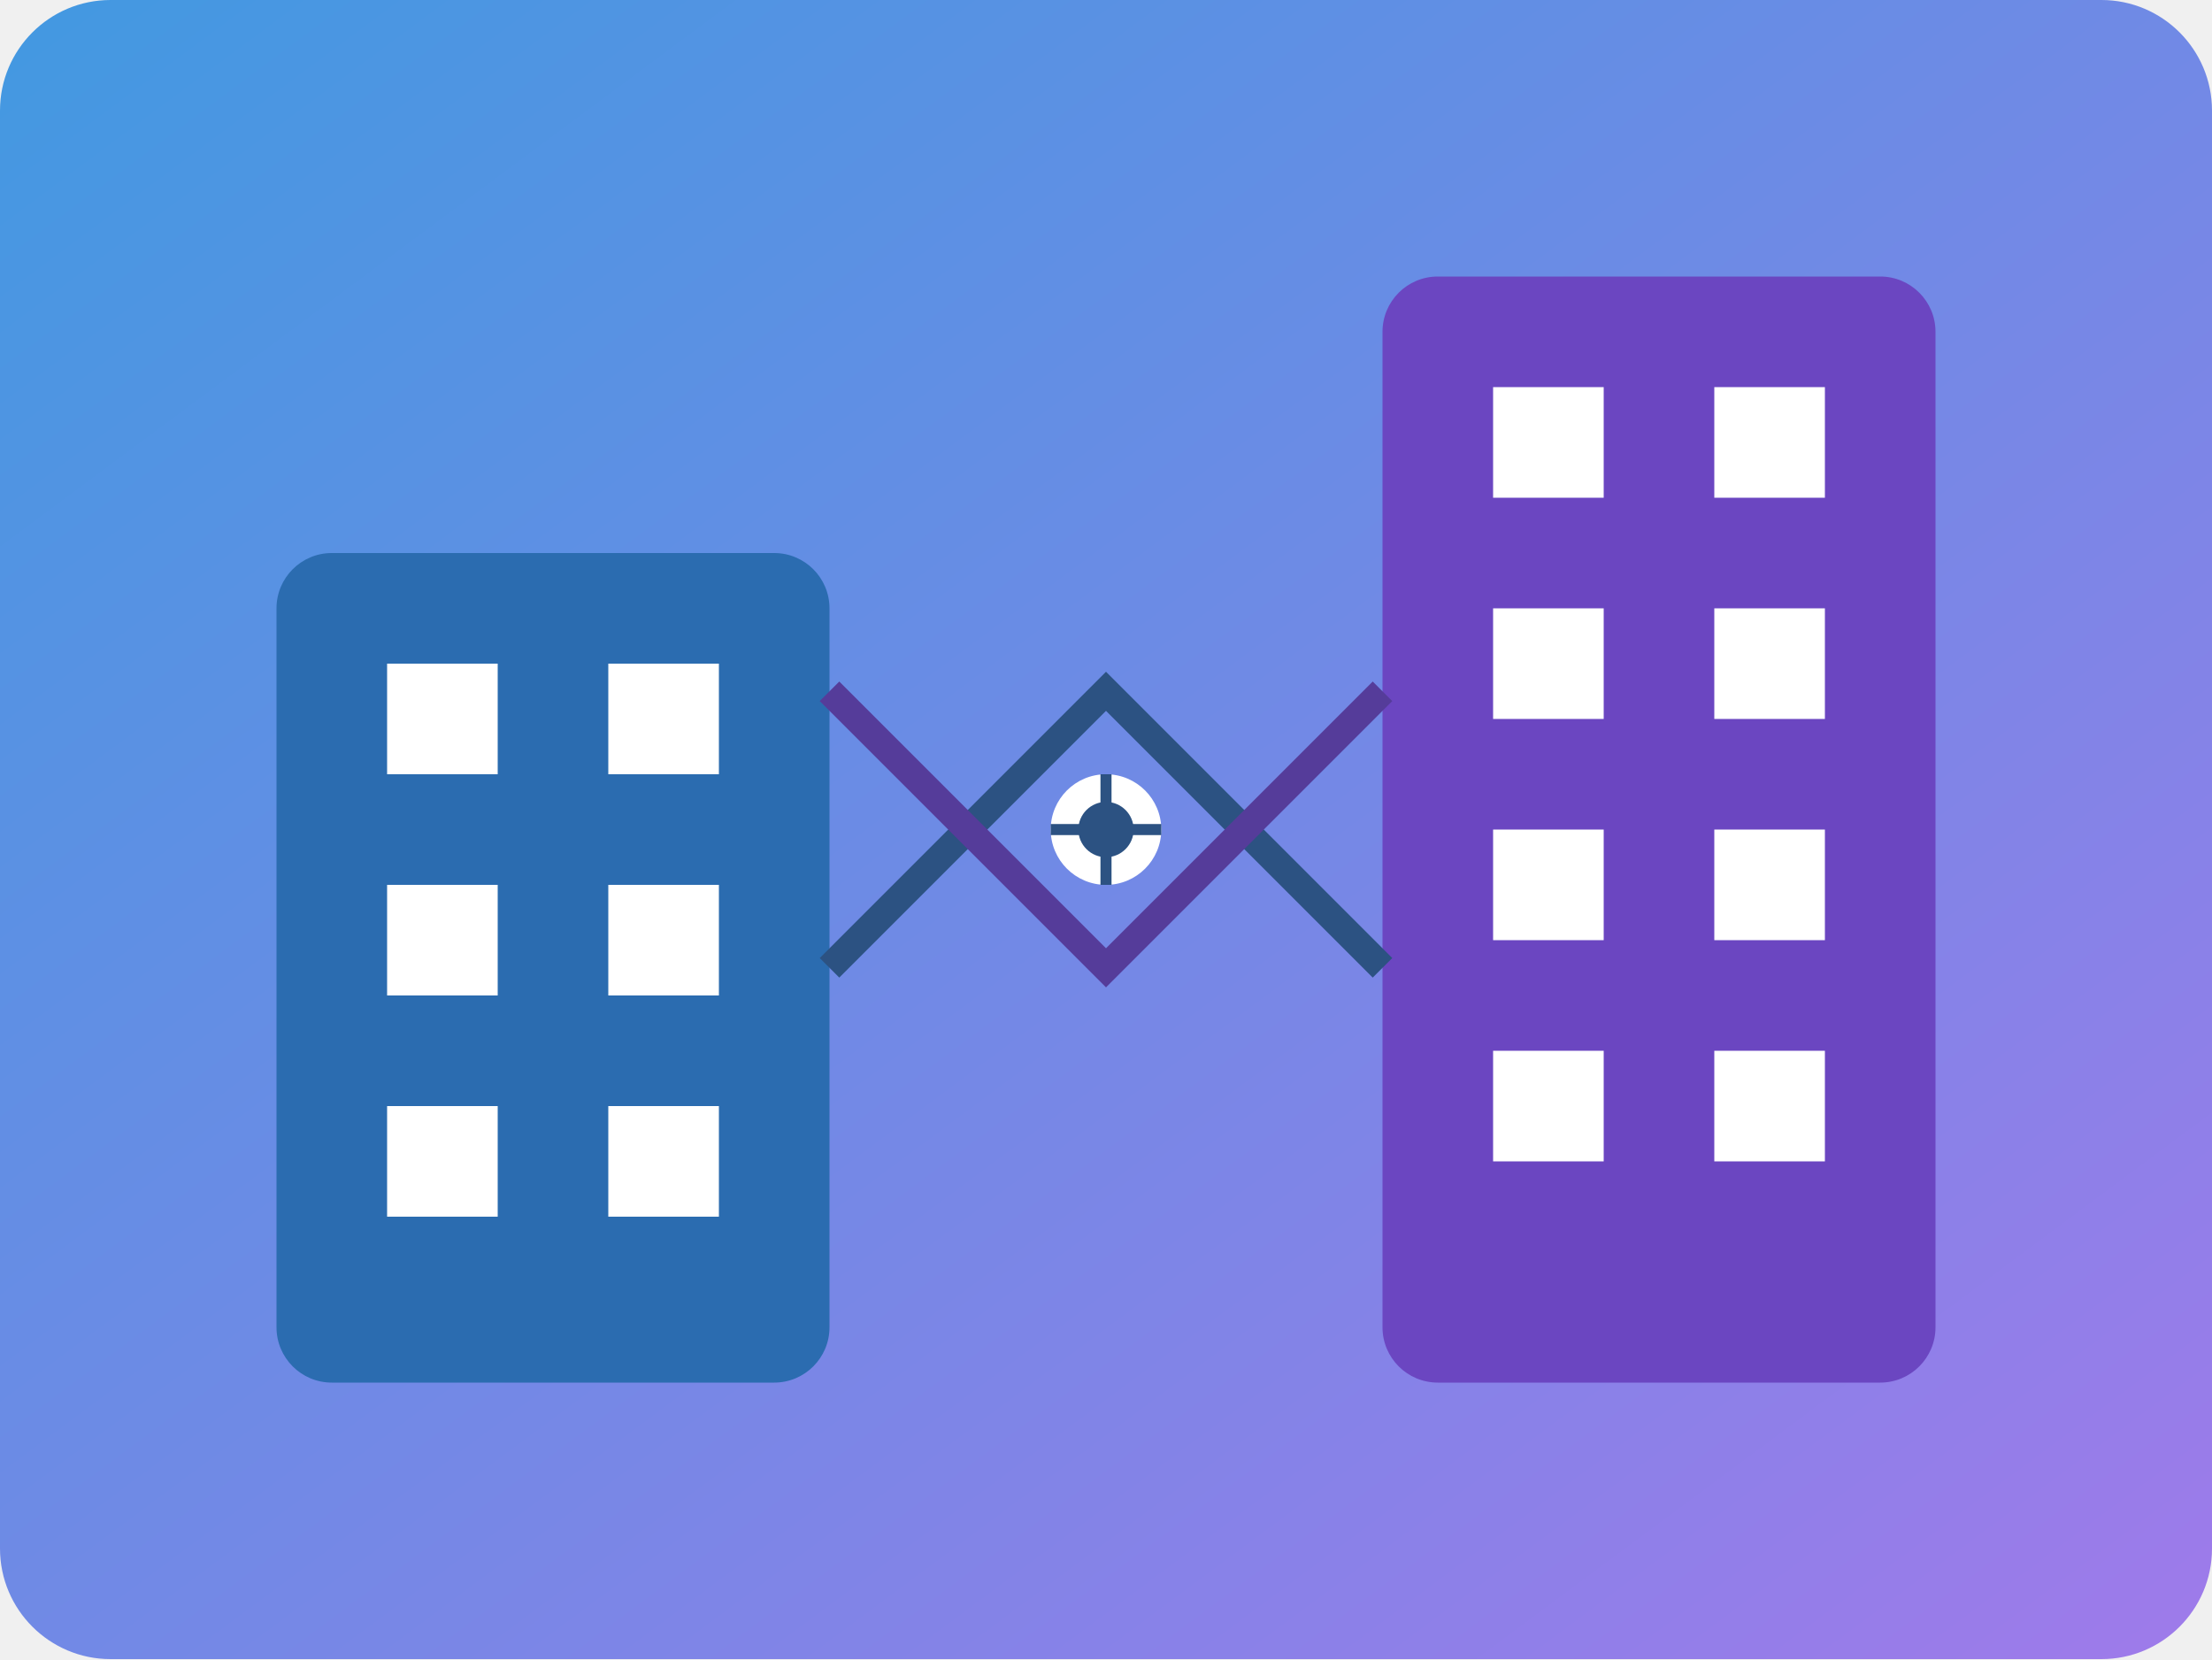
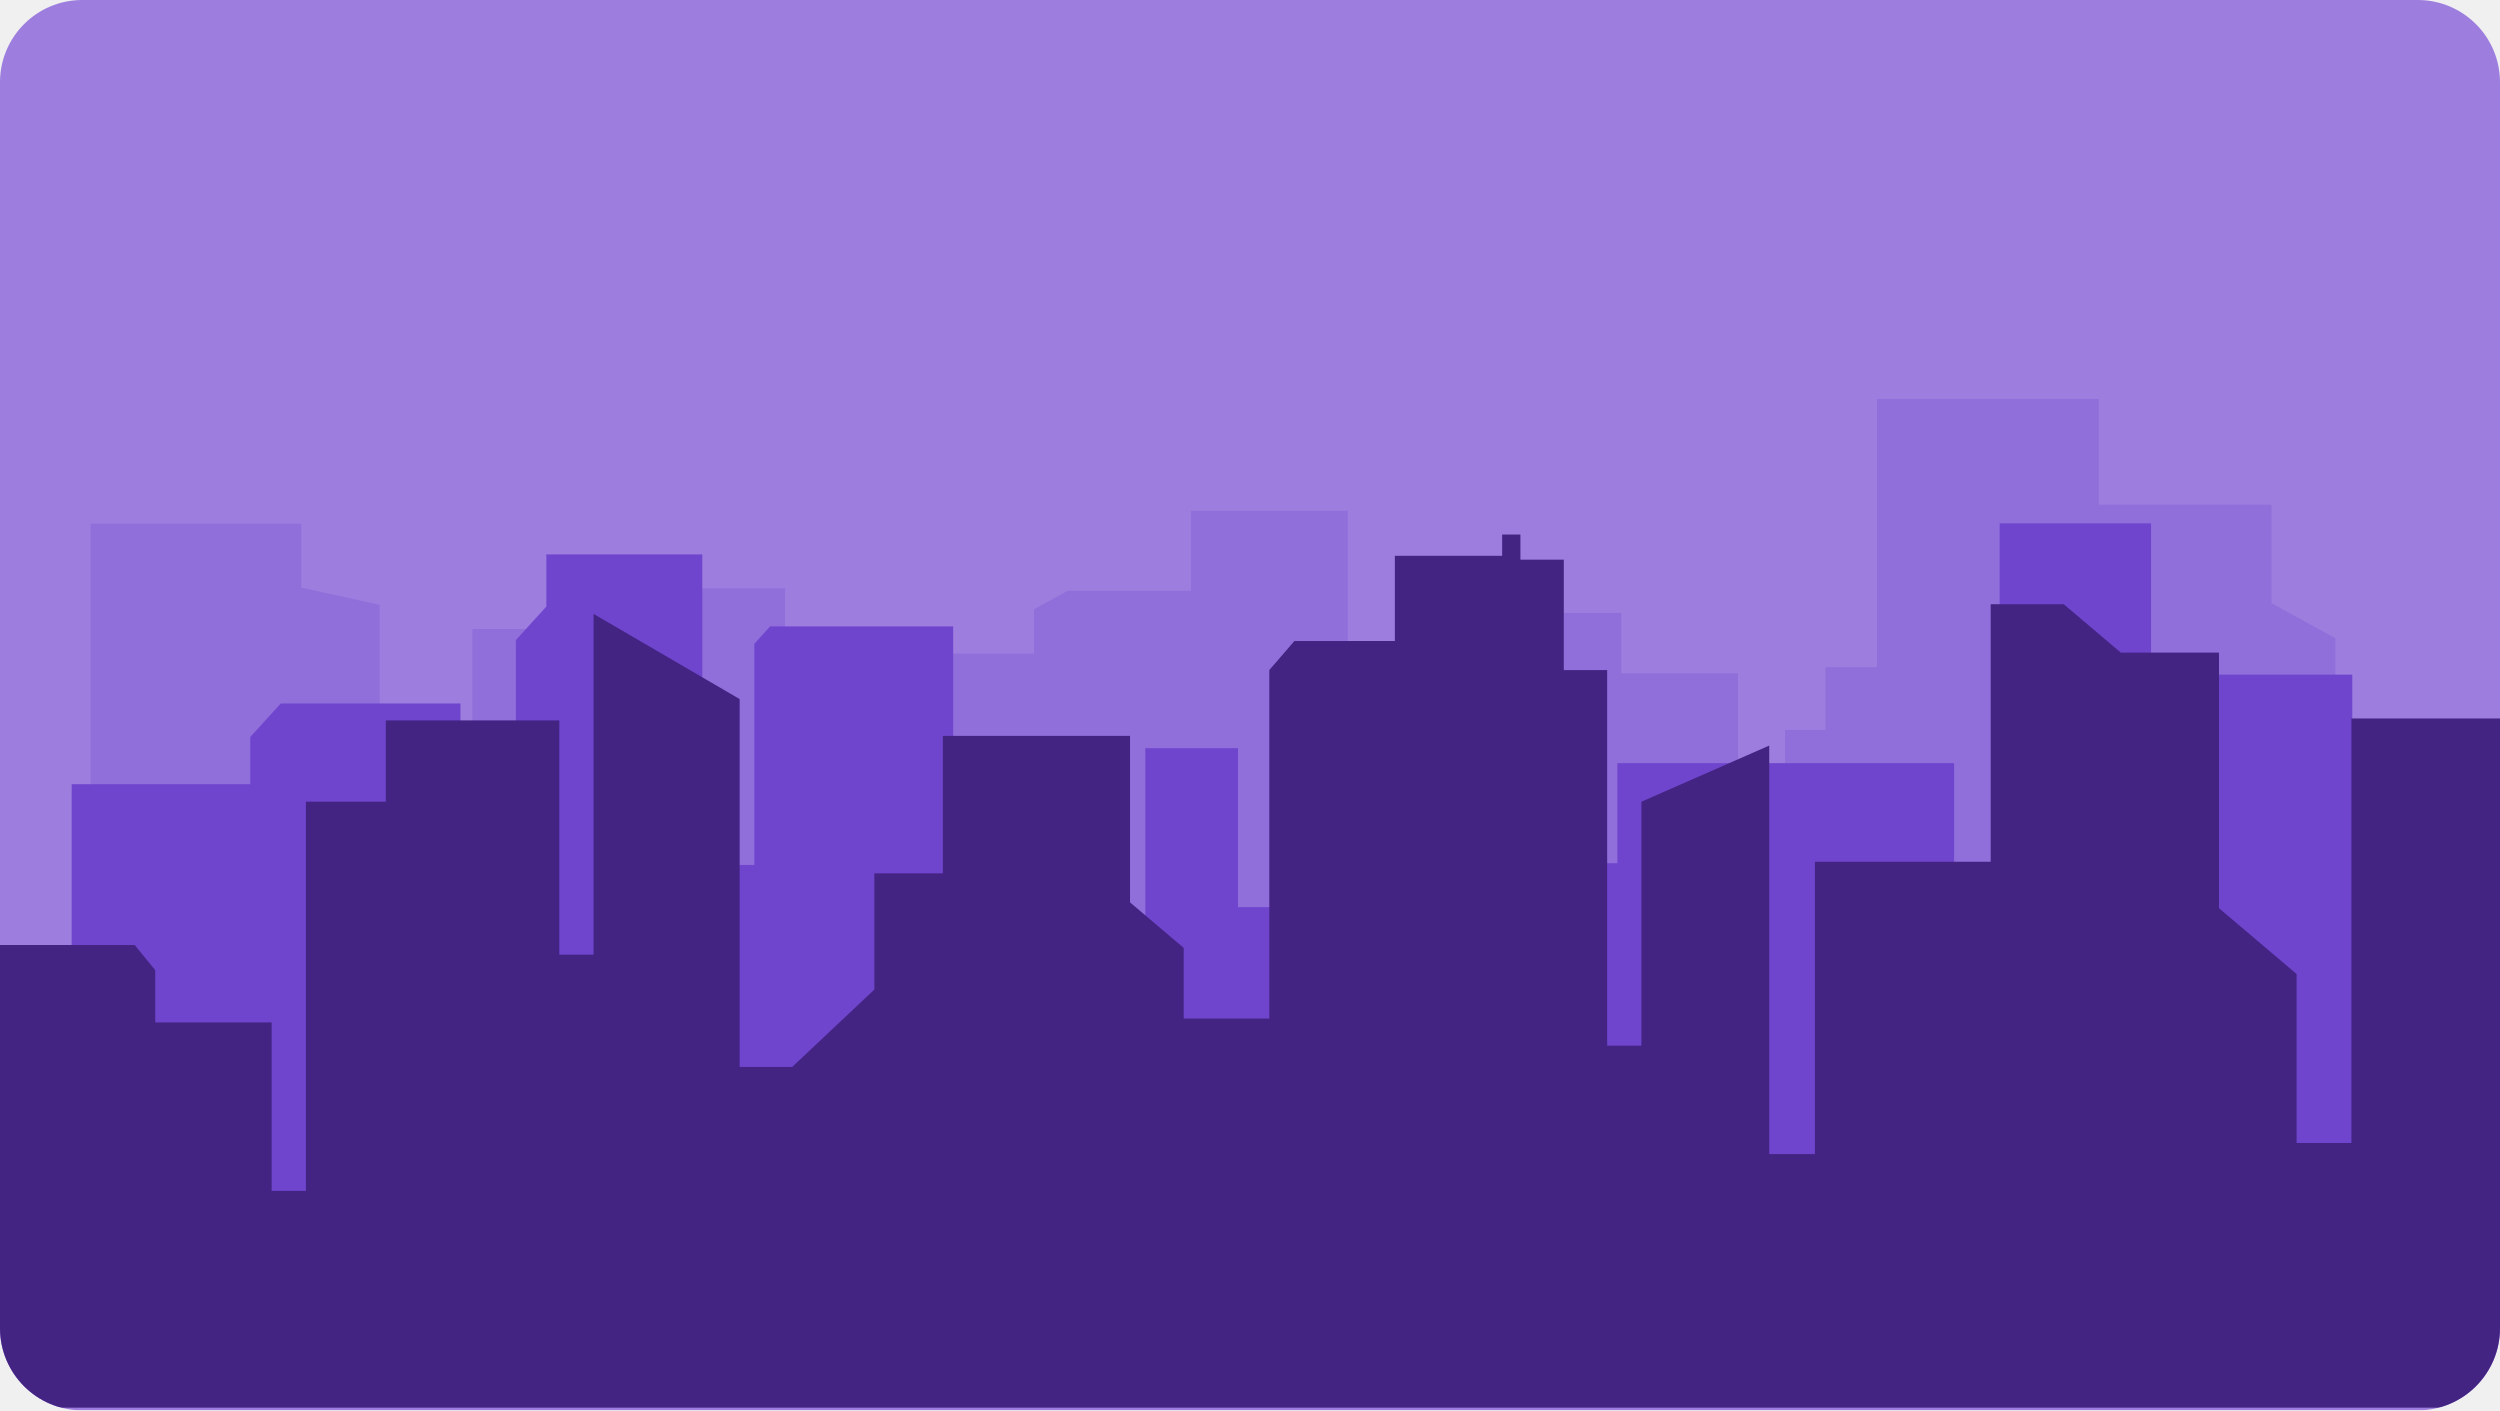
- <svg xmlns="http://www.w3.org/2000/svg" width="300" height="225" viewBox="0 0 400 300">
+ <svg xmlns="http://www.w3.org/2000/svg" width="608" height="343" viewBox="0 0 608 343" fill="none">
  <defs>
-     <linearGradient id="bg-gradient" x1="0" y1="0" x2="1" y2="1">
-       <stop offset="0%" stop-color="#4299e1" />
-       <stop offset="100%" stop-color="#9f7aea" />
-     </linearGradient>
+     <mask id="rounded-mask">
+       <rect width="608" height="343" rx="20" ry="20" fill="white" />
+     </mask>
  </defs>
-   <rect width="100%" height="100%" fill="url(#bg-gradient)" rx="20" />
-   <rect x="50" y="100" width="100" height="150" fill="#2b6cb0" rx="10" />
-   <rect x="250" y="50" width="100" height="200" fill="#6b46c1" rx="10" />
-   <rect x="70" y="120" width="20" height="20" fill="#fff" />
-   <rect x="110" y="120" width="20" height="20" fill="#fff" />
-   <rect x="70" y="160" width="20" height="20" fill="#fff" />
-   <rect x="110" y="160" width="20" height="20" fill="#fff" />
-   <rect x="70" y="200" width="20" height="20" fill="#fff" />
-   <rect x="110" y="200" width="20" height="20" fill="#fff" />
-   <rect x="270" y="70" width="20" height="20" fill="#fff" />
-   <rect x="310" y="70" width="20" height="20" fill="#fff" />
-   <rect x="270" y="110" width="20" height="20" fill="#fff" />
-   <rect x="310" y="110" width="20" height="20" fill="#fff" />
-   <rect x="270" y="150" width="20" height="20" fill="#fff" />
-   <rect x="310" y="150" width="20" height="20" fill="#fff" />
-   <rect x="270" y="190" width="20" height="20" fill="#fff" />
-   <rect x="310" y="190" width="20" height="20" fill="#fff" />
-   <path d="M150 175 L200 125 L250 175" stroke="#2c5282" stroke-width="5" fill="none" marker-end="url(#arrowhead)" />
-   <path d="M250 125 L200 175 L150 125" stroke="#553c9a" stroke-width="5" fill="none" marker-end="url(#arrowhead)" />
-   <circle cx="200" cy="150" r="10" fill="#fff" />
-   <circle cx="200" cy="150" r="5" fill="#2c5282" />
-   <line x1="200" y1="140" x2="200" y2="160" stroke="#2c5282" stroke-width="2" />
-   <line x1="190" y1="150" x2="210" y2="150" stroke="#2c5282" stroke-width="2" />
+   <rect width="608" height="343" fill="#9D7EDE" mask="url(#rounded-mask)" />
+   <g opacity="0.71" mask="url(#rounded-mask)">
+     <path opacity="0.71" d="M552.43 146.682V122.736H510.445V97H456.469V162.243H443.929V177.507H434.114V214.018H422.662V163.736H394.309V149.073H378.224V172.566L363.232 180.796V228.082H327.788V124.234H289.62V143.685H259.631L251.452 148.175V158.949H213.833L206.743 162.838V199.354H190.929V143.09H161.489V152.967H114.87V176.758L106.415 181.397V204.767H92.362V147.092L73.28 142.9V127.338H22.023V193.182H17.436V333.53H58.627H92.362H187.836V333.366L567.971 333.12V155.209L552.43 146.682Z" fill="#8660D6" />
+   </g>
+   <path d="M539.111 164.071L531.384 172.567V198.611H523.144V127.273H486.315V293.444L475.243 281.269V185.589H393.345V209.93H350.082V286.363V320.016H312.073V220.622H301.077V181.957H278.538V245.999H268.097V258.088L254.905 235.127H231.817V152.347H187.292L183.444 156.575V181.957V210.351H170.801V134.825H132.874V147.514L125.45 155.672V284.368H116.933V181.049H111.982V171.079H68.283L60.864 179.237V190.715H17.436V337.235H154.86V336.933H294.479V337.235H350.082H430.256H572.076V164.071H539.111Z" fill="#6F45CE" mask="url(#rounded-mask)" />
+   <path d="M571.859 174.726V277.973H558.534V236.88L539.658 220.872V158.718H515.784L501.9 146.942H484.137V209.569H441.387V280.677H430.279V181.319L399.192 194.972V254.304H390.864V162.956H380.316V136.111H369.767V129.99H365.323V135.172H339.228V155.891H314.8L308.695 162.956V247.711H287.874V230.523L274.826 219.461V178.964H229.301V212.396H212.641V240.651L192.656 259.486H179.886V170.016L144.35 149.297V232.175H136.023V175.198H93.827V194.972H74.397V289.62H66.069V248.655H37.752V235.941L32.755 229.82H0V342.352H526.974H558.534H571.859H608V174.726H571.859Z" fill="#432483" mask="url(#rounded-mask)" />
</svg>
